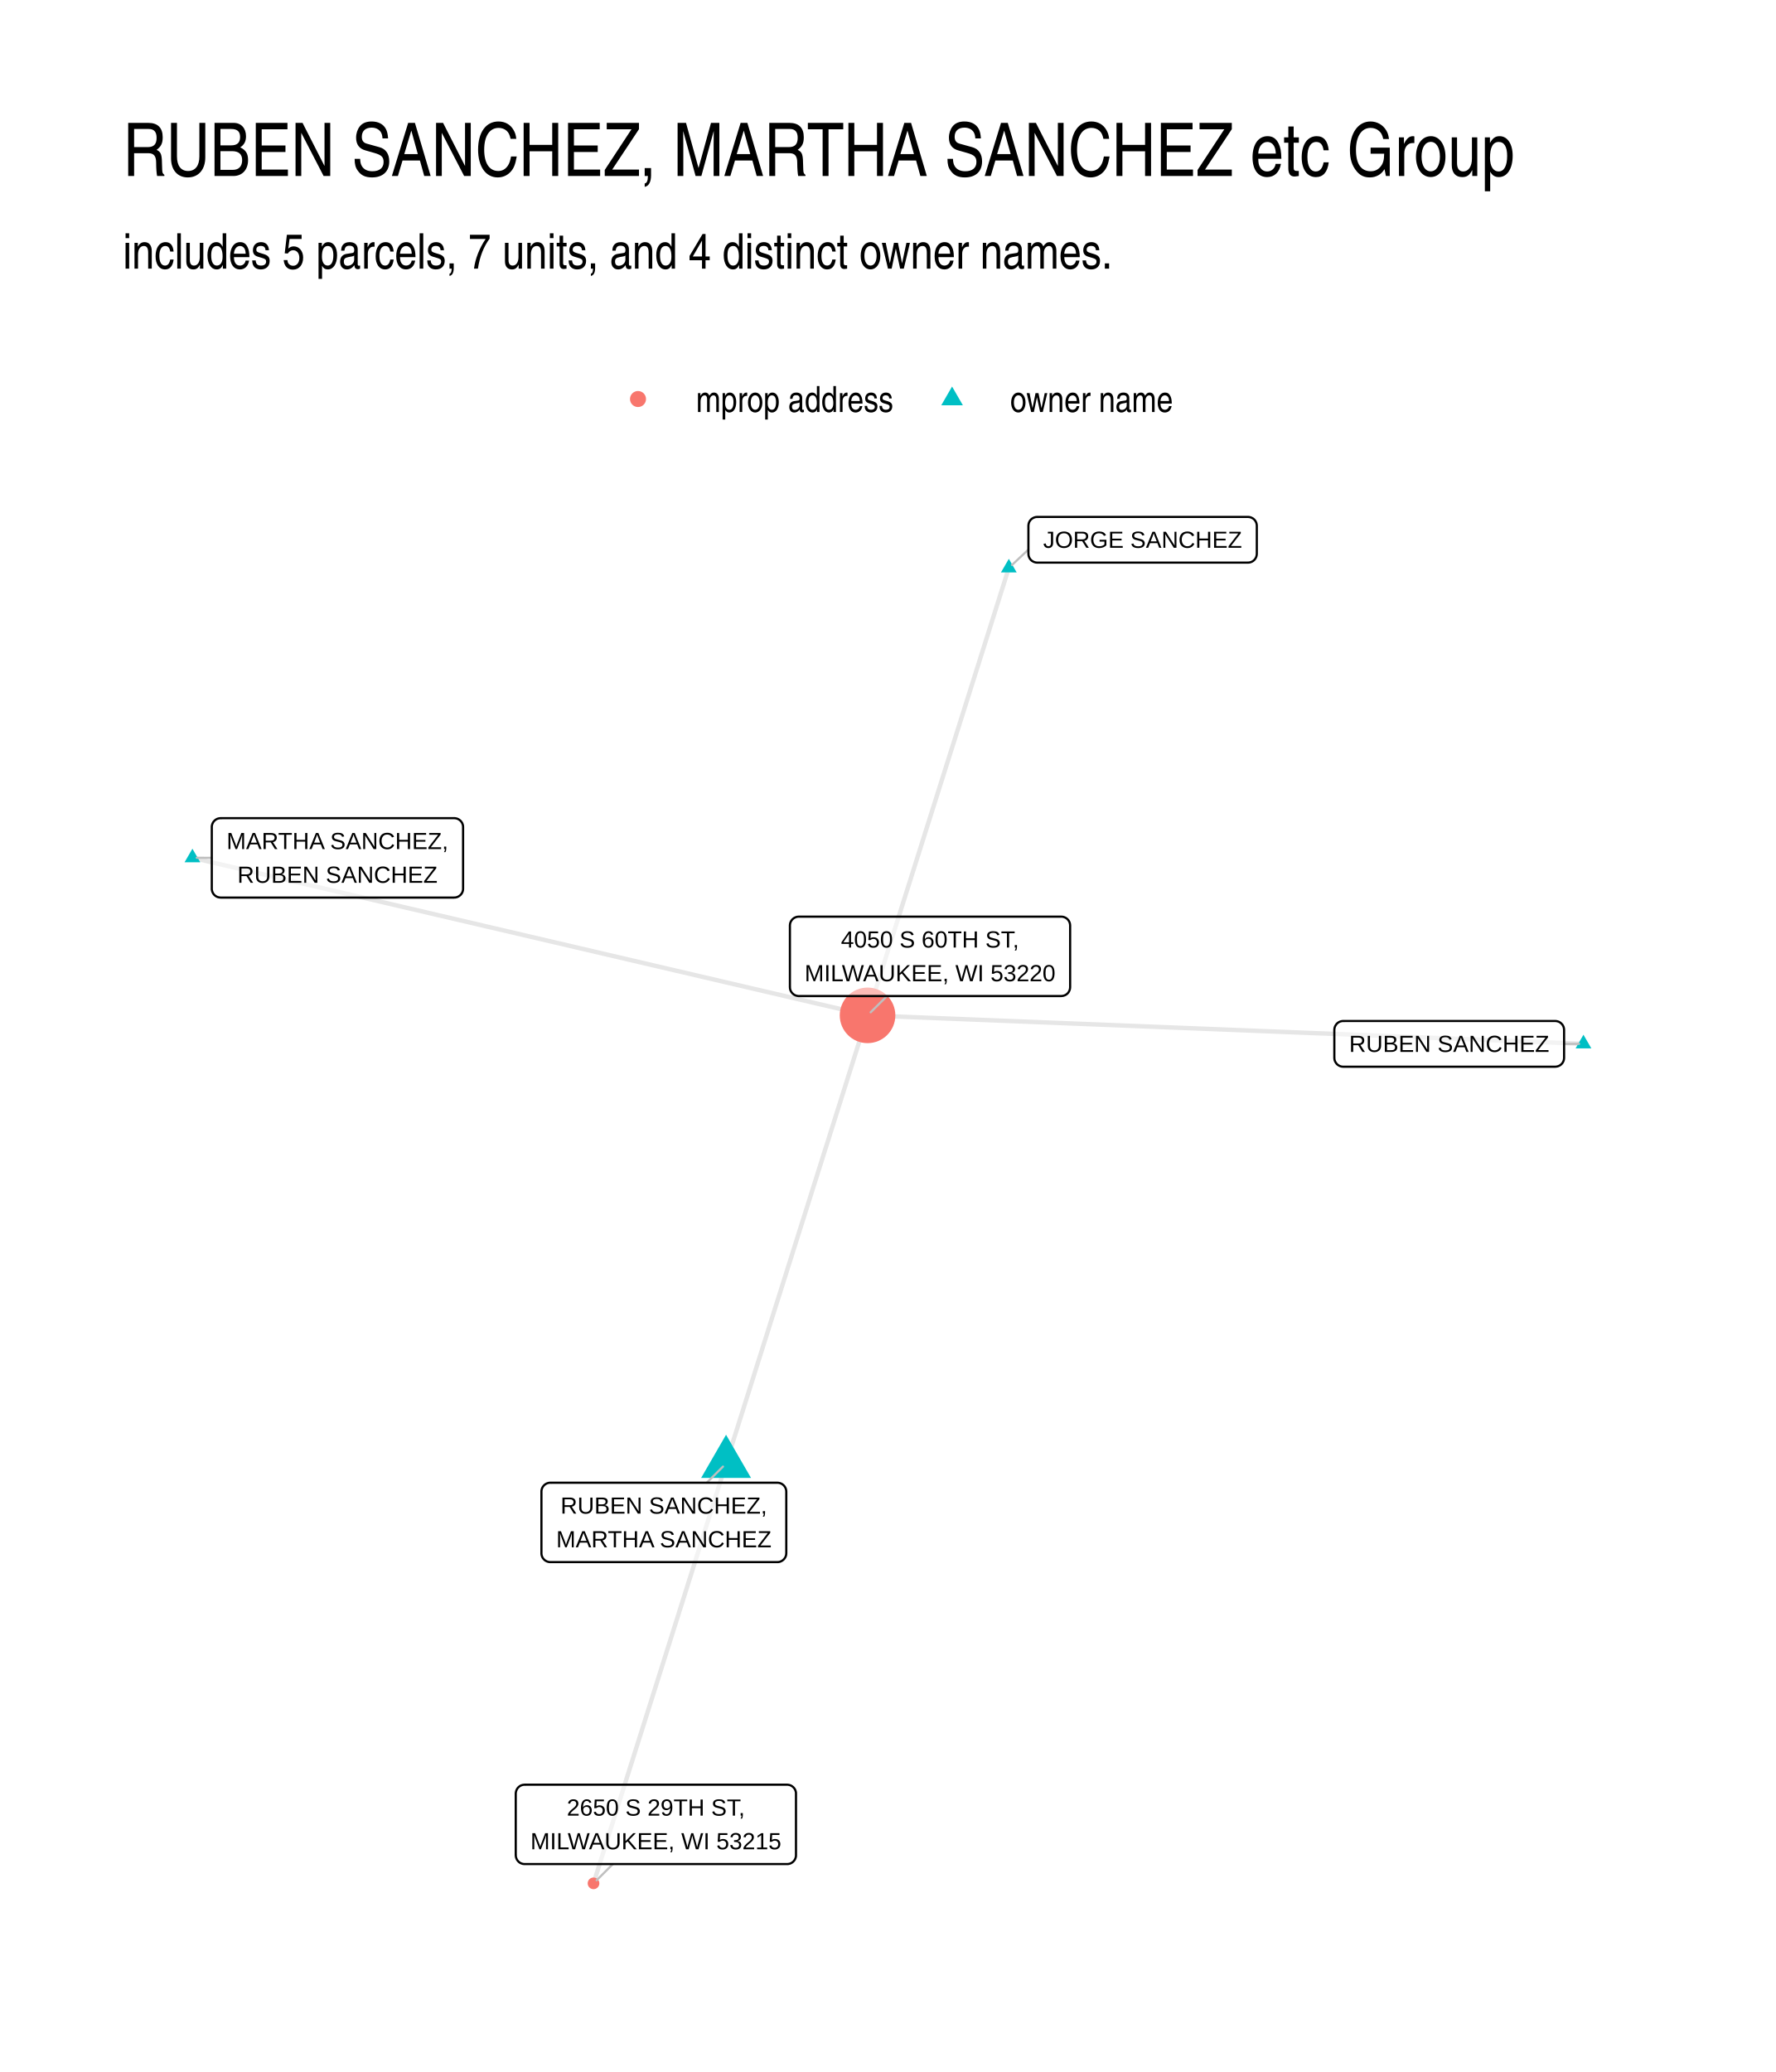
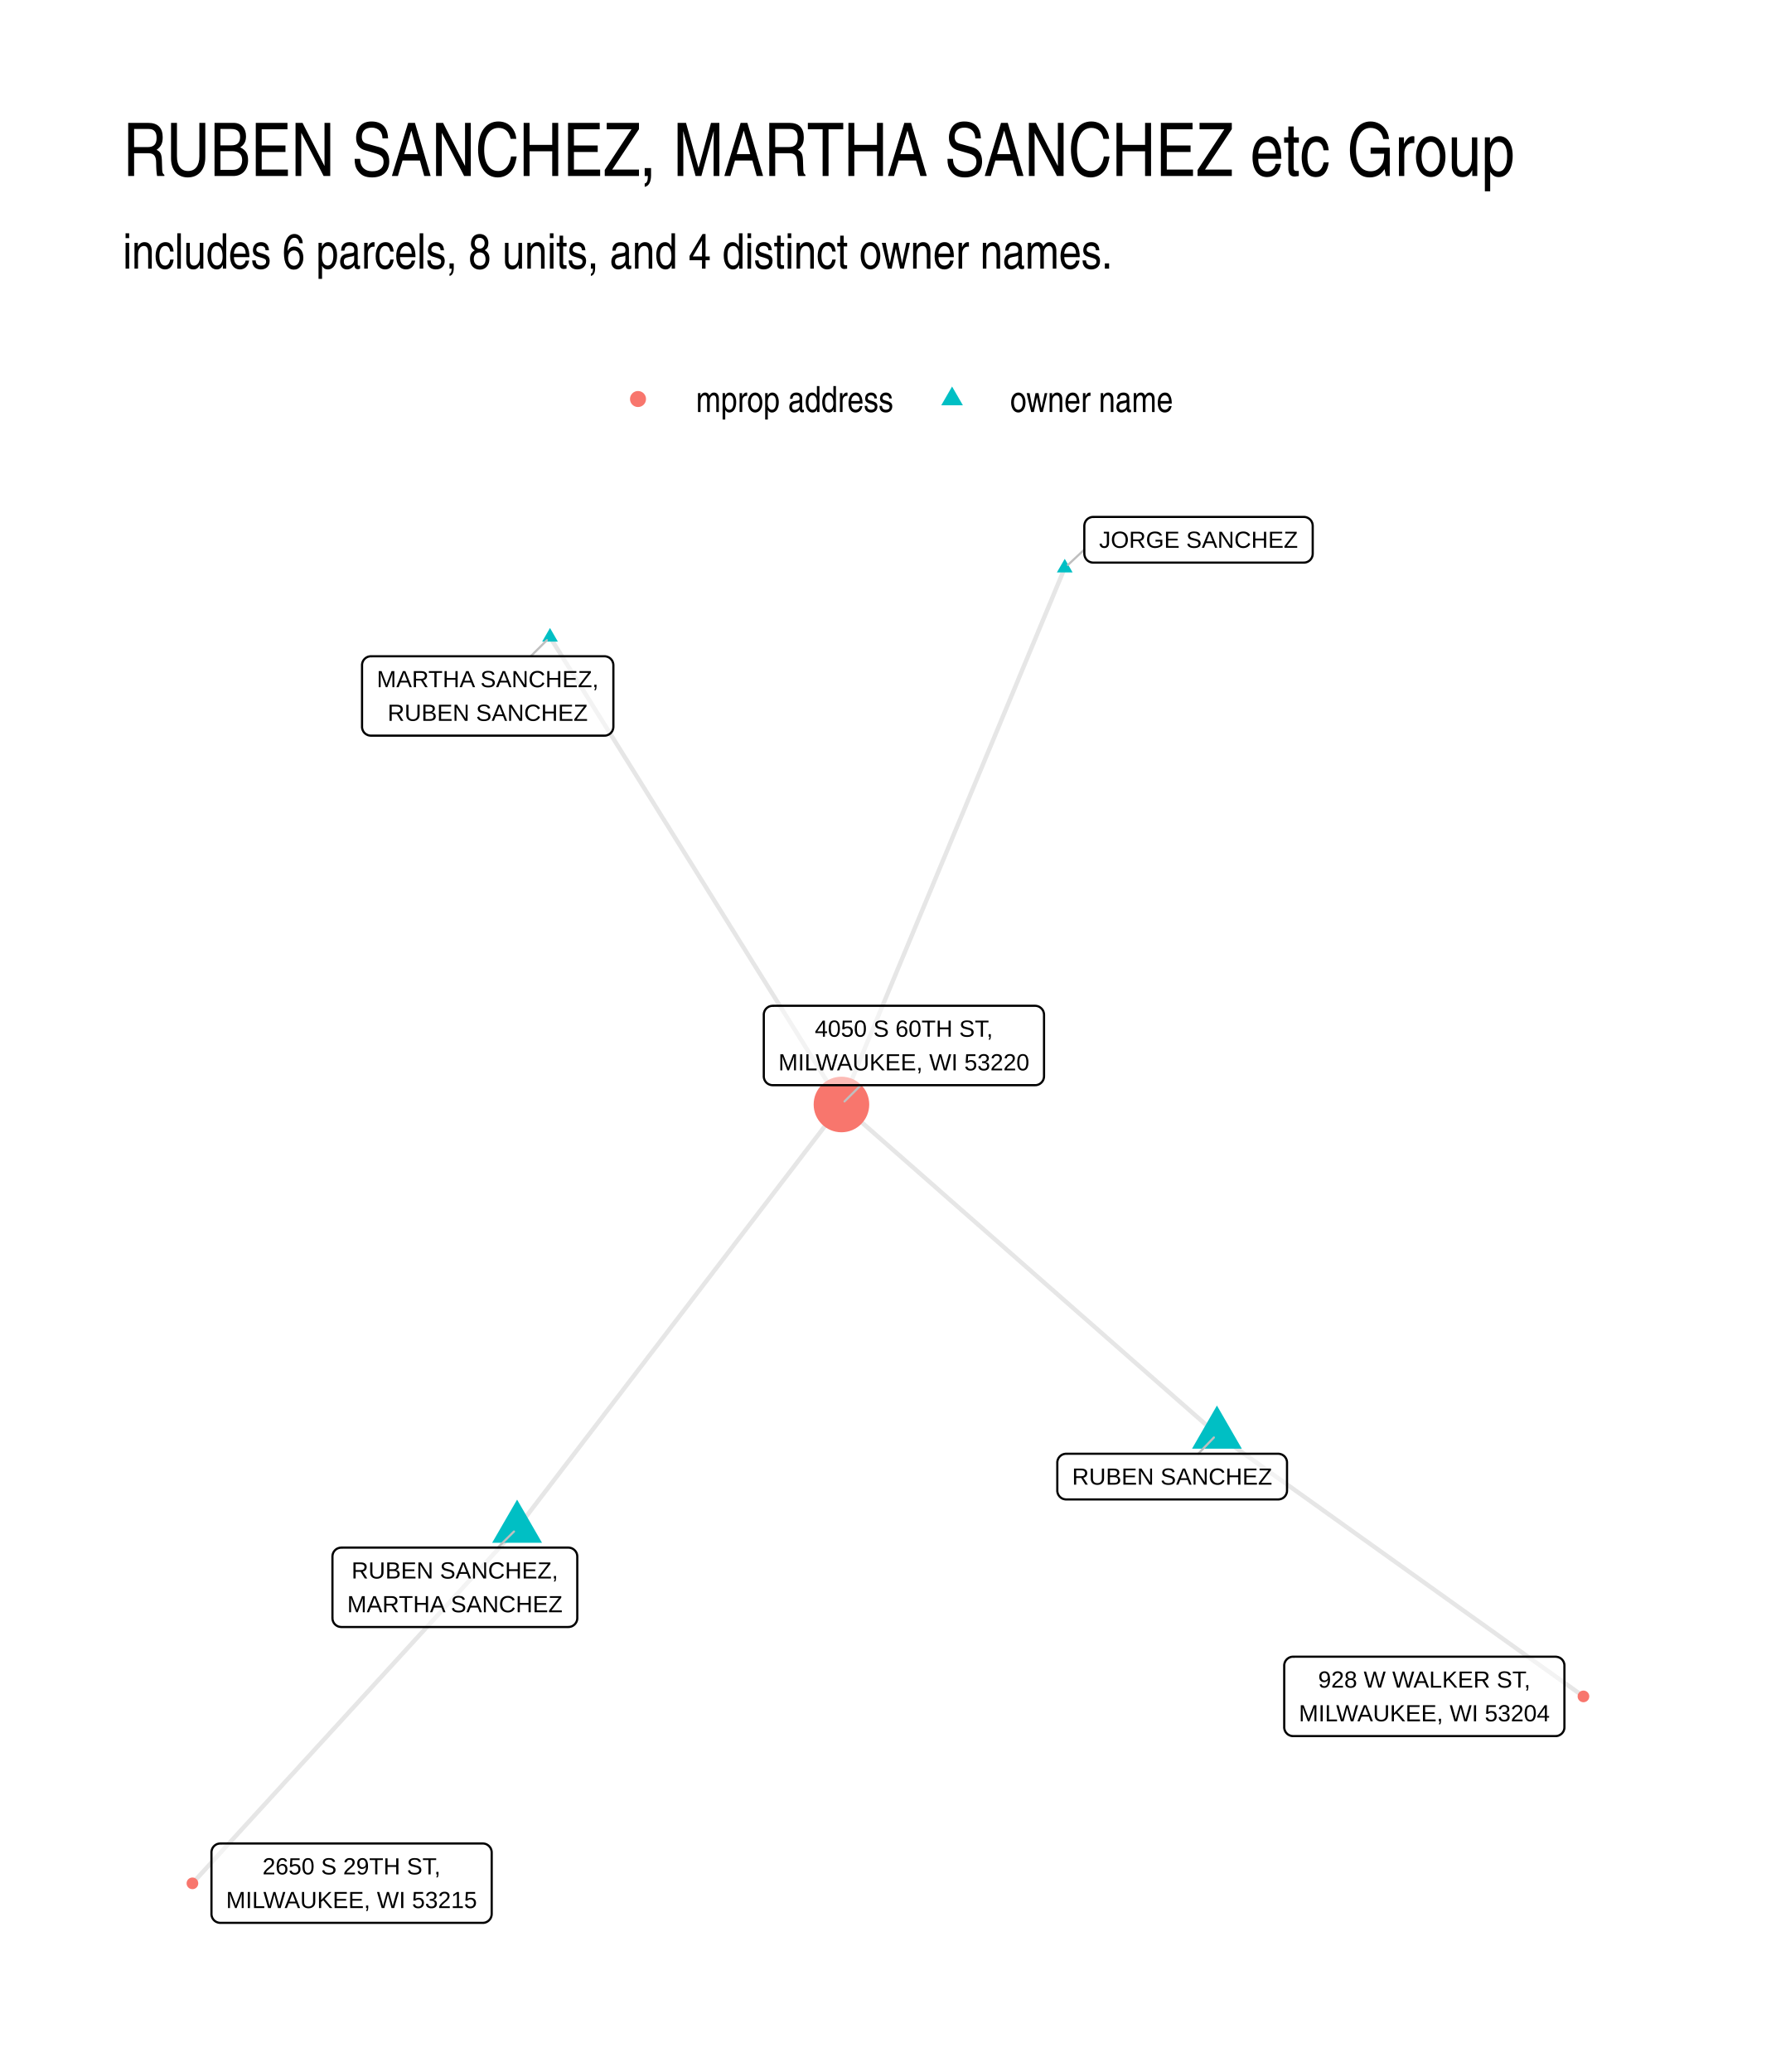
<svg xmlns="http://www.w3.org/2000/svg" width="576" height="672" viewBox="0 0 432 504">
  <g class="svglite">
    <defs>
      <style>.svglite line,.svglite polyline,.svglite polygon,.svglite path,.svglite circle{fill:none;stroke:#000000;stroke-linecap:round;stroke-linejoin:round;stroke-miterlimit:10.00}.svglite text{white-space:pre}.svglite g.glyphgroup path{fill:inherit;stroke:none}</style>
    </defs>
    <rect width="100%" height="100%" style="stroke-linecap:round;stroke-linejoin:round;stroke-miterlimit:10.00;stroke:none;fill:#FFFFFF" />
    <defs>
      <clipPath id="cpMC4wMHw0MzIuMDB8MC4wMHw1MDQuMDA=">
        <path d="M0 0h432v504H0z" />
      </clipPath>
    </defs>
    <g clip-path="url(#cpMC4wMHw0MzIuMDB8MC4wMHw1MDQuMDA=)">
      <path d="M0 0h432v504H0z" style="stroke-width:1.07;stroke:none;fill:#FFFFFF" />
    </g>
    <defs>
      <clipPath id="cpMjkuODl8NDAyLjExfDEyMi4xNHw0NzQuMTE=">
        <path d="M29.89 122.14h372.22v351.97H29.89z" />
      </clipPath>
    </defs>
    <g clip-path="url(#cpMjkuODl8NDAyLjExfDEyMi4xNHw0NzQuMTE=)">
-       <path d="m385.19 253.9-1.76-.07-1.76-.07-1.75-.07-1.76-.07-1.76-.07-1.76-.07-1.76-.07-1.76-.07-1.76-.07-1.76-.07-1.76-.07-1.76-.07-1.76-.07-1.75-.07-1.76-.07-1.76-.07-1.76-.07-1.76-.07-1.76-.07-1.76-.07-1.76-.07-1.76-.07-1.76-.07-1.76-.07-1.75-.07-1.76-.07-1.76-.07-1.76-.07-1.76-.07-1.76-.07-1.76-.07-1.76-.07-1.76-.07-1.76-.07-1.76-.07-1.75-.07-1.76-.06-1.76-.07-1.76-.07-1.76-.07-1.76-.07-1.76-.07-1.76-.07-1.76-.07-1.76-.07-1.76-.07-1.75-.07-1.76-.07-1.76-.07-1.76-.07-1.76-.07-1.76-.07-1.76-.07-1.76-.07-1.76-.07-1.76-.07-1.76-.07-1.75-.07-1.76-.07-1.76-.07-1.76-.07-1.76-.07-1.76-.07-1.76-.07-1.76-.07-1.76-.07-1.76-.07-1.76-.07-1.75-.07-1.76-.07-1.76-.07-1.76-.07-1.76-.07-1.76-.07-1.76-.07-1.76-.07-1.76-.07-1.76-.07-1.76-.07-1.76-.07-1.75-.07-1.76-.07-1.76-.07-1.76-.07-1.76-.07-1.76-.07-1.76-.07-1.76-.07-1.76-.07-1.76-.07-1.76-.07-1.75-.07-1.76-.07-1.76-.07-1.76-.07-1.76-.07-1.76-.07-1.76-.07-1.76-.07m34.37-108.84-.35 1.1-.35 1.09-.34 1.1-.35 1.1-.35 1.1-.35 1.1-.34 1.1-.35 1.1-.35 1.1-.34 1.1-.35 1.1-.35 1.1-.35 1.1-.34 1.1-.35 1.1-.35 1.1-.34 1.1-.35 1.1-.35 1.09-.35 1.1-.34 1.1-.35 1.1-.35 1.1-.34 1.1-.35 1.1-.35 1.1-.35 1.1-.34 1.1-.35 1.1-.35 1.1-.34 1.1-.35 1.1-.35 1.1-.35 1.1-.34 1.1-.35 1.09-.35 1.1-.34 1.1-.35 1.1-.35 1.1-.35 1.1-.34 1.1-.35 1.1-.35 1.1-.34 1.1-.35 1.1-.35 1.1-.35 1.1-.34 1.1-.35 1.1-.35 1.1-.34 1.1-.35 1.09-.35 1.1-.34 1.1-.35 1.1-.35 1.1-.35 1.1-.34 1.1-.35 1.1-.35 1.1-.34 1.1-.35 1.1-.35 1.1-.35 1.1-.34 1.1-.35 1.1-.35 1.1-.34 1.1-.35 1.1-.35 1.09-.35 1.1-.34 1.1-.35 1.1-.35 1.1-.34 1.1-.35 1.1-.35 1.1-.35 1.1-.34 1.1-.35 1.1-.35 1.1-.34 1.1-.35 1.1-.35 1.1-.35 1.1-.34 1.1-.35 1.09-.35 1.1-.34 1.1-.35 1.1-.35 1.1-.35 1.1-.34 1.1-.35 1.1-.35 1.1-.34 1.1-.35 1.1-.35 1.1M46.81 208.65l1.66.38 1.66.39 1.65.39 1.66.39 1.66.38 1.66.39 1.66.39 1.66.38 1.66.39 1.66.39 1.66.39 1.65.38 1.66.39 1.66.39 1.66.38 1.66.39 1.66.39 1.66.39 1.66.38 1.66.39 1.65.39 1.66.38 1.66.39 1.66.39 1.66.39 1.66.38 1.66.39 1.66.39 1.66.39 1.66.38 1.65.39 1.66.39 1.66.38 1.66.39 1.66.39 1.66.39 1.66.38 1.66.39 1.66.39 1.65.38 1.66.39 1.66.39 1.66.39 1.66.38 1.66.39 1.66.39 1.66.38 1.66.39 1.66.39 1.65.39 1.66.38 1.66.39 1.66.39 1.66.38 1.66.39 1.66.39 1.66.39 1.66.38 1.65.39 1.66.39 1.66.39 1.66.38 1.66.39 1.66.39 1.66.38 1.66.39 1.66.39 1.65.39 1.66.38 1.66.39 1.66.39 1.66.38 1.66.39 1.66.39 1.66.39 1.66.38 1.66.39 1.65.39 1.66.38 1.66.39 1.66.39 1.66.39 1.66.38 1.66.39 1.66.39 1.66.38 1.65.39 1.66.39 1.66.39 1.66.38 1.66.39 1.66.39 1.66.38 1.66.39 1.66.39 1.66.39 1.65.38 1.66.39 1.66.39" style="stroke-width:1.07;stroke:#000000;stroke-opacity:0.10;stroke-linecap:butt" />
-       <path d="m176.62 355.99.35-1.1.35-1.1.35-1.1.34-1.1.35-1.11.35-1.1.35-1.1.35-1.1.34-1.1.35-1.1.35-1.1.35-1.1.34-1.1.35-1.11.35-1.1.35-1.1.34-1.1.35-1.1.35-1.1.35-1.1.34-1.1.35-1.11.35-1.1.35-1.1.35-1.1.34-1.1.35-1.1.35-1.1.35-1.1.34-1.1.35-1.11.35-1.1.35-1.1.34-1.1.35-1.1.35-1.1.35-1.1.35-1.1.34-1.1.35-1.11.35-1.1.35-1.1.34-1.1.35-1.1.35-1.1.35-1.1.34-1.1.35-1.1.35-1.11.35-1.1.34-1.1.35-1.1.35-1.1.35-1.1.35-1.1.34-1.1.35-1.1.35-1.11.35-1.1.34-1.1.35-1.1.35-1.1.35-1.1.34-1.1.35-1.1.35-1.1.35-1.11.34-1.1.35-1.1.35-1.1.35-1.1.35-1.1.34-1.1.35-1.1.35-1.1.35-1.11.34-1.1.35-1.1.35-1.1.35-1.1.34-1.1.35-1.1.35-1.1.35-1.11.34-1.1.35-1.1.35-1.1.35-1.1.35-1.1.34-1.1.35-1.1.35-1.1.35-1.11.34-1.1.35-1.1.35-1.1.35-1.1.34-1.1.35-1.1m-34.42 109.01-.32 1.03-.33 1.03-.32 1.03-.33 1.04-.32 1.03-.33 1.03-.33 1.03-.32 1.03-.33 1.03-.32 1.04-.33 1.03-.32 1.03-.33 1.03-.33 1.03-.32 1.03-.33 1.03-.32 1.04-.33 1.03-.32 1.03-.33 1.03-.33 1.03-.32 1.03-.33 1.04-.32 1.03-.33 1.03-.32 1.03-.33 1.03-.33 1.03-.32 1.03-.33 1.04-.32 1.03-.33 1.03-.32 1.03-.33 1.03-.33 1.03-.32 1.04-.33 1.03-.32 1.03-.33 1.03-.32 1.03-.33 1.03-.32 1.03-.33 1.04-.33 1.03-.32 1.03-.33 1.03-.32 1.03-.33 1.03-.32 1.04-.33 1.03-.33 1.03-.32 1.03-.33 1.03-.32 1.03-.33 1.03-.32 1.04-.33 1.03-.33 1.03-.32 1.03-.33 1.03-.32 1.03-.33 1.04-.32 1.03-.33 1.03-.33 1.03-.32 1.03-.33 1.03-.32 1.04-.33 1.03-.32 1.03-.33 1.03-.33 1.03-.32 1.03-.33 1.03-.32 1.04-.33 1.03-.32 1.03-.33 1.03-.33 1.03-.32 1.03-.33 1.04-.32 1.03-.33 1.03-.32 1.03-.33 1.03-.33 1.03-.32 1.03-.33 1.04-.32 1.03-.33 1.03-.32 1.03-.33 1.03-.33 1.03-.32 1.04-.33 1.03-.32 1.03-.33 1.03-.32 1.03-.33 1.03" style="stroke-width:1.07;stroke:#000000;stroke-opacity:0.10;stroke-linecap:butt" />
-       <path d="m385.19 251.69 1.92 3.32h-3.83zM245.41 135.93l1.91 3.31h-3.83zm-198.6 70.51 1.91 3.31h-3.83zm129.81 142.55 6.07 10.5h-12.13z" style="stroke-width:0.71;stroke:none;fill:#00BFC4" />
-       <circle cx="211.04" cy="246.98" r="6.76" style="stroke-width:0.71;stroke:none;fill:#F8766D" />
-       <circle cx="144.38" cy="458.11" r="1.42" style="stroke-width:0.71;stroke:none;fill:#F8766D" />
-       <path d="M380.48 253.91h3.65M250.17 133.68l-3.98 3.73M51.52 208.67l-3.65-.02m124.06 152.01 3.94-3.92m39.9-114.46-3.97 3.95m-62.71 207.19-3.95 3.94" style="stroke-width:0.53;stroke:#BFBFBF" />
-       <path d="M326.75 259.47h51.57-.09l.35-.02.34-.07.32-.12.31-.17.26-.22.24-.26.18-.3.14-.32.08-.33.03-.35h0v-6.8h0l-.03-.34-.08-.34-.14-.32-.18-.29-.24-.26-.26-.22-.31-.18-.32-.12-.34-.07-.26-.02h-51.57l.26.02-.35-.02-.34.05-.34.09-.31.15-.29.2-.25.24-.2.28-.17.31-.11.33-.05.34-.01.17v6.8l.01-.17v.34l.05.35.11.33.17.3.2.28.25.24.29.2.31.15.34.1.34.04z" style="stroke-width:0.53;fill:#FFFFFF;fill-opacity:0.50" />
-       <text x="352.53" y="255.87" lengthAdjust="spacingAndGlyphs" style="font-size:5.69px;font-family:&quot;Liberation Sans&quot;" text-anchor="middle" textLength="48.69">RUBEN SANCHEZ</text>
-       <path d="M252.33 136.85h51.24-.09l.35-.01.34-.07.33-.12.3-.18.27-.22.23-.26.18-.29.14-.32.08-.34.03-.35h0v-6.79h0l-.03-.35-.08-.34-.14-.32-.18-.29-.23-.26-.27-.22-.3-.17-.33-.13-.34-.07-.26-.01h-51.24l.26.01-.35-.01-.34.04-.34.1-.31.15-.29.19-.25.24-.21.28-.16.31-.11.33-.05.34-.01.18v6.79l.01-.17v.35l.05.34.11.33.16.31.21.28.25.24.29.19.31.15.34.1.34.04z" style="stroke-width:0.53;fill:#FFFFFF;fill-opacity:0.50" />
-       <text x="277.95" y="133.25" lengthAdjust="spacingAndGlyphs" style="font-size:5.69px;font-family:&quot;Liberation Sans&quot;" text-anchor="middle" textLength="48.36">JORGE SANCHEZ</text>
-       <path d="M53.68 218.33h56.81l-.08-.01.34-.01.35-.07.32-.12.3-.18.27-.22.23-.26.19-.29.13-.32.09-.34.02-.34h0v-15h0l-.02-.34-.09-.34-.13-.32-.19-.29-.23-.26-.27-.22-.3-.18-.32-.12-.35-.07-.26-.02H53.68l.26.02-.35-.01-.34.04-.34.09-.31.15-.29.2-.25.24-.21.28-.16.31-.11.33-.06.34v15.17-.18.35l.06.34.11.33.16.31.21.28.25.24.29.2.31.15.34.09.34.04z" style="stroke-width:0.53;fill:#FFFFFF;fill-opacity:0.50" />
-       <text x="82.09" y="206.53" lengthAdjust="spacingAndGlyphs" style="font-size:5.69px;font-family:&quot;Liberation Sans&quot;" text-anchor="middle" textLength="53.94">MARTHA SANCHEZ,</text>
-       <text x="82.09" y="214.73" lengthAdjust="spacingAndGlyphs" style="font-size:5.69px;font-family:&quot;Liberation Sans&quot;" text-anchor="middle" textLength="48.69">RUBEN SANCHEZ</text>
-       <path d="M133.87 379.97h55.24-.09l.35-.01.34-.07.32-.13.3-.17.27-.22.23-.26.19-.29.14-.32.08-.34.03-.35h0v-14.99h0l-.03-.35-.08-.33-.14-.32-.19-.3-.23-.26-.27-.22-.3-.17-.32-.12-.34-.07-.26-.02h-55.24l.26.02-.35-.02-.34.04-.34.1-.31.15-.29.2-.25.24-.21.28-.16.3-.11.33-.06.35v15.16-.17.35l.06.34.11.33.16.31.21.27.25.25.29.19.31.15.34.1.34.04z" style="stroke-width:0.53;fill:#FFFFFF;fill-opacity:0.50" />
-       <text x="161.49" y="368.18" lengthAdjust="spacingAndGlyphs" style="font-size:5.69px;font-family:&quot;Liberation Sans&quot;" text-anchor="middle" textLength="50.27">RUBEN SANCHEZ,</text>
-       <text x="161.49" y="376.37" lengthAdjust="spacingAndGlyphs" style="font-size:5.69px;font-family:&quot;Liberation Sans&quot;" text-anchor="middle" textLength="52.36">MARTHA SANCHEZ</text>
-       <path d="M194.31 242.28h63.85-.09l.35-.02.34-.07.33-.12.3-.17.27-.22.23-.26.18-.3.14-.32.08-.34.03-.34h0v-14.99h0l-.03-.35-.08-.34-.14-.32-.18-.29-.23-.26-.27-.22-.3-.17-.33-.13-.34-.07-.26-.01h-63.85l.26.01-.34-.01-.35.04-.33.1-.32.15-.28.19-.25.24-.21.28-.17.31-.11.33-.05.34-.01.18v14.99l.01-.18v.35l.05.34.11.33.17.31.21.28.25.24.28.2.32.15.33.09.35.05z" style="stroke-width:0.53;fill:#FFFFFF;fill-opacity:0.50" />
-       <text x="226.24" y="230.48" lengthAdjust="spacingAndGlyphs" style="font-size:5.69px;font-family:&quot;Liberation Sans&quot;" text-anchor="middle" textLength="43.27">4050 S 60TH ST,</text>
-       <text x="226.24" y="238.68" lengthAdjust="spacingAndGlyphs" style="font-size:5.69px;font-family:&quot;Liberation Sans&quot;" text-anchor="middle" textLength="60.97">MILWAUKEE, WI 53220</text>
-       <path d="M127.62 453.42h63.85-.08l.34-.01.34-.07.33-.12.3-.18.27-.22.23-.26.19-.29.13-.32.09-.34.02-.35h0v-14.99h0l-.02-.34-.09-.34-.13-.32-.19-.29-.23-.26-.27-.22-.3-.18-.33-.12-.34-.07-.26-.02h-63.85l.26.02-.34-.01-.35.04-.33.09-.32.15-.28.2-.25.24-.21.28-.16.31-.11.33-.06.34-.01.17v14.99l.01-.17v.35l.06.34.11.33.16.31.21.28.25.24.28.2.32.14.33.1.35.04z" style="stroke-width:0.53;fill:#FFFFFF;fill-opacity:0.50" />
-       <text x="159.55" y="441.63" lengthAdjust="spacingAndGlyphs" style="font-size:5.69px;font-family:&quot;Liberation Sans&quot;" text-anchor="middle" textLength="43.27">2650 S 29TH ST,</text>
-       <text x="159.55" y="449.82" lengthAdjust="spacingAndGlyphs" style="font-size:5.69px;font-family:&quot;Liberation Sans&quot;" text-anchor="middle" textLength="60.97">MILWAUKEE, WI 53215</text>
+       <path d="m296.03 348.89-.92-.81-.93-.81-.92-.81-.92-.81-.92-.81-.93-.81-.92-.81-.92-.81-.92-.81-.93-.81-.92-.81-.92-.81-.92-.81-.93-.81-.92-.81-.92-.81-.92-.81-.93-.81-.92-.81-.92-.81-.93-.81-.92-.81-.92-.81-.92-.81-.93-.82-.92-.81-.92-.81-.92-.81-.93-.81-.92-.81-.92-.81-.92-.81-.93-.81-.92-.81-.92-.81-.93-.81-.92-.81-.92-.81-.92-.81-.93-.81-.92-.81-.92-.81-.92-.81-.93-.81-.92-.81-.92-.81-.92-.81-.93-.81-.92-.82-.92-.81-.93-.81-.92-.81-.92-.81-.92-.81-.93-.81-.92-.81-.92-.81-.92-.81-.93-.81-.92-.81-.92-.81-.92-.81-.93-.81-.92-.81-.92-.81-.93-.81-.92-.81-.92-.81-.92-.81-.93-.81-.92-.81-.92-.81-.92-.81-.93-.82-.92-.81-.92-.81-.92-.81-.93-.81-.92-.81-.92-.81-.93-.81-.92-.81-.92-.81-.92-.81-.93-.81-.92-.81-.92-.81-.92-.81-.93-.81-.92-.81-.92-.81-.92-.81-.93-.81-.92-.81-.92-.81-.93-.81-.92-.81-.92-.81-.92-.82m91.34 80.23.9.65.9.64.9.65.9.64.9.64.9.65.9.64.91.65.9.64.9.64.9.65.9.64.9.65.9.64.9.64.9.65.9.64.9.64.9.65.9.64.9.65.9.64.9.64.91.65.9.64.9.65.9.64.9.64.9.65.9.64.9.64.9.65.9.64.9.65.9.64.9.64.9.65.9.64.9.65.91.64.9.64.9.65.9.64.9.65.9.64.9.64.9.65.9.64.9.64.9.65.9.64.9.65.9.64.9.64.91.65.9.64.9.65.9.64.9.64.9.65.9.64.9.64.9.65.9.64.9.65.9.64.9.64.9.65.9.64.9.65.91.64.9.64.9.65.9.64.9.64.9.65.9.64.9.65.9.64.9.64.9.65.9.64.9.65.9.64.9.64.9.65.91.64.9.65.9.64.9.64.9.65.9.64.9.64.9.65.9.64.9.65.9.64.9.64.9.65m-126.18-274.5-.55 1.31-.55 1.32-.55 1.32-.55 1.32-.55 1.32-.54 1.32-.55 1.32-.55 1.31-.55 1.32-.55 1.32-.55 1.32-.55 1.32-.54 1.32-.55 1.31-.55 1.32-.55 1.32-.55 1.32-.55 1.32-.55 1.32-.55 1.32-.54 1.31-.55 1.32-.55 1.32-.55 1.32-.55 1.32-.55 1.32-.55 1.31-.55 1.32-.54 1.32-.55 1.32-.55 1.32-.55 1.32-.55 1.32-.55 1.31-.55 1.32-.54 1.32-.55 1.32-.55 1.32-.55 1.32-.55 1.31-.55 1.32-.55 1.32-.55 1.32-.54 1.32-.55 1.32-.55 1.32-.55 1.31-.55 1.32-.55 1.32-.55 1.32-.55 1.32-.54 1.32-.55 1.32-.55 1.31-.55 1.32-.55 1.32-.55 1.32-.55 1.32-.54 1.32-.55 1.31-.55 1.32-.55 1.32-.55 1.32-.55 1.32-.55 1.32-.55 1.32-.54 1.31-.55 1.32-.55 1.32-.55 1.32-.55 1.32-.55 1.32-.55 1.31-.55 1.32-.54 1.32-.55 1.32-.55 1.32-.55 1.32-.55 1.32-.55 1.31-.55 1.32-.55 1.32-.54 1.32-.55 1.32-.55 1.32-.55 1.31-.55 1.32-.55 1.32-.55 1.32-.54 1.32-.55 1.32-.55 1.32-.55 1.31-.55 1.32-.55 1.32-.55 1.32-.55 1.32-.54 1.32-.55 1.31" style="stroke-width:1.07;stroke:#000000;stroke-opacity:0.10;stroke-linecap:butt" />
+       <path d="m133.79 154.96.72 1.15.71 1.15.72 1.15.72 1.15.71 1.15.72 1.14.71 1.15.72 1.15.72 1.15.71 1.15.72 1.15.72 1.15.71 1.14.72 1.15.71 1.15.72 1.15.72 1.15.71 1.15.72 1.15.71 1.14.72 1.15.72 1.15.71 1.15.72 1.15.71 1.15.72 1.14.72 1.15.71 1.15.72 1.15.72 1.15.71 1.15.72 1.15.71 1.14.72 1.15.72 1.15.71 1.15.72 1.15.71 1.15.72 1.15.72 1.14.71 1.15.72 1.15.71 1.15.72 1.15.72 1.15.71 1.14.72 1.15.72 1.15.71 1.15.72 1.15.71 1.15.72 1.15.72 1.14.71 1.15.72 1.15.71 1.15.72 1.15.72 1.15.71 1.14.72 1.15.71 1.15.72 1.15.72 1.15.71 1.15.72 1.15.72 1.14.71 1.15.72 1.15.71 1.15.72 1.15.72 1.15.71 1.15.72 1.14.71 1.15.72 1.15.72 1.15.71 1.15.72 1.15.71 1.14.72 1.15.72 1.15.71 1.15.72 1.15.72 1.15.71 1.15.72 1.14.71 1.15.72 1.15.72 1.15.71 1.15.72 1.15.71 1.15.72 1.14.72 1.15.71 1.15.72 1.15.71 1.15.72 1.15.72 1.14" style="stroke-width:1.07;stroke:#000000;stroke-opacity:0.10;stroke-linecap:butt" />
+       <path d="m125.79 371.77.79-1.04.8-1.04.8-1.04.79-1.04.8-1.04.8-1.05.79-1.04.8-1.04.8-1.04.79-1.04.8-1.04.8-1.04.8-1.05.79-1.04.8-1.04.8-1.04.79-1.04.8-1.04.8-1.04.79-1.05.8-1.04.8-1.04.8-1.04.79-1.04.8-1.04.8-1.05.79-1.04.8-1.04.8-1.04.79-1.04.8-1.04.8-1.04.8-1.05.79-1.04.8-1.04.8-1.04.79-1.04.8-1.04.8-1.04.79-1.05.8-1.04.8-1.04.8-1.04.79-1.04.8-1.04.8-1.05.79-1.04.8-1.04.8-1.04.79-1.04.8-1.04.8-1.04.8-1.05.79-1.04.8-1.04.8-1.04.79-1.04.8-1.04.8-1.04.79-1.05.8-1.04.8-1.04.8-1.04.79-1.04.8-1.04.8-1.05.79-1.04.8-1.04.8-1.04.79-1.04.8-1.04.8-1.04.8-1.05.79-1.04.8-1.04.8-1.04.79-1.04.8-1.04.8-1.05.79-1.04.8-1.04.8-1.04.8-1.04.79-1.04.8-1.04.8-1.05.79-1.04.8-1.04.8-1.04.79-1.04.8-1.04.8-1.04.8-1.05.79-1.04.8-1.04.8-1.04.79-1.04.8-1.04.8-1.05m-78.9 103.11-.8.88-.8.87-.8.87-.8.87-.79.87-.8.88-.8.87-.8.87-.79.87-.8.88-.8.87-.8.87-.8.87-.79.87-.8.88-.8.87-.8.87-.79.87-.8.87-.8.88-.8.87-.8.87-.79.87-.8.87-.8.88-.8.87-.79.87-.8.87-.8.88-.8.87-.8.87-.79.87-.8.87-.8.88-.8.87-.79.87-.8.87-.8.87-.8.88-.8.87-.79.87-.8.87-.8.87-.8.88-.79.87-.8.87-.8.87-.8.88-.79.87-.8.87-.8.87-.8.87-.8.88-.79.87-.8.87-.8.87-.8.87-.79.88-.8.87-.8.87-.8.87-.8.88-.79.87-.8.87-.8.87-.8.87-.79.88-.8.87-.8.87-.8.87-.8.87-.79.88-.8.87-.8.87-.8.87-.79.87-.8.88-.8.87-.8.87-.8.87-.79.88-.8.87-.8.87-.8.87-.79.87-.8.88-.8.87-.8.87-.8.87-.79.87-.8.88-.8.87-.8.87-.79.87-.8.87-.8.88-.8.87-.8.87-.79.87" style="stroke-width:1.07;stroke:#000000;stroke-opacity:0.10;stroke-linecap:butt" />
+       <path d="m296.03 341.89 6.06 10.5h-12.12zm-37.02-205.96 1.91 3.31h-3.83zm-125.22 16.82 1.92 3.32h-3.83zm-8 212.02 6.06 10.5h-12.13z" style="stroke-width:0.71;stroke:none;fill:#00BFC4" />
+       <circle cx="204.69" cy="268.66" r="6.76" style="stroke-width:0.71;stroke:none;fill:#F8766D" />
+       <circle cx="385.19" cy="412.64" r="1.42" style="stroke-width:0.71;stroke:none;fill:#F8766D" />
+       <circle cx="46.81" cy="458.11" r="1.42" style="stroke-width:0.71;stroke:none;fill:#F8766D" />
+       <path d="m291.5 353.61 3.79-3.95m-31.52-215.98-3.98 3.73M129.1 159.63l3.94-3.91m-11.95 220.72 3.94-3.91m84.38-108.57-3.97 3.95" style="stroke-width:0.53;stroke:#BFBFBF" />
+       <path d="M259.36 364.73h51.56-.08l.35-.02.34-.07.32-.12.3-.17.27-.22.23-.26.19-.3.13-.32.09-.33.02-.35h0v-6.8h0l-.02-.34-.09-.34-.13-.32-.19-.3-.23-.26-.27-.22-.3-.17-.32-.12-.34-.07-.27-.02h-51.56l.26.02-.35-.02-.34.05-.34.09-.31.15-.29.2-.25.24-.21.28-.16.31-.11.32-.06.35v6.97-.18.35l.06.35.11.33.16.3.21.28.25.24.29.2.31.15.34.09.34.05z" style="stroke-width:0.53;fill:#FFFFFF;fill-opacity:0.50" />
+       <text x="285.14" y="361.13" lengthAdjust="spacingAndGlyphs" style="font-size:5.69px;font-family:&quot;Liberation Sans&quot;" text-anchor="middle" textLength="48.69">RUBEN SANCHEZ</text>
+       <path d="M265.93 136.85h51.24-.09l.35-.01.34-.07.33-.12.3-.18.27-.22.23-.26.18-.29.14-.32.08-.34.03-.35h0v-6.79h0l-.03-.35-.08-.34-.14-.32-.18-.29-.23-.26-.27-.22-.3-.17-.33-.13-.34-.07-.26-.01h-51.24l.26.01-.34-.01-.35.04-.33.1-.32.15-.28.19-.25.24-.21.28-.16.31-.11.33-.06.34-.01.18v6.79l.01-.17v.35l.06.34.11.33.16.31.21.28.25.24.28.19.32.15.33.1.35.04z" style="stroke-width:0.53;fill:#FFFFFF;fill-opacity:0.50" />
+       <text x="291.55" y="133.25" lengthAdjust="spacingAndGlyphs" style="font-size:5.69px;font-family:&quot;Liberation Sans&quot;" text-anchor="middle" textLength="48.36">JORGE SANCHEZ</text>
+       <path d="M90.23 178.94h56.82-.09l.35-.01.34-.07.32-.13.3-.17.27-.22.23-.26.19-.29.13-.32.09-.34.03-.35h0v-14.99h0l-.03-.35-.09-.33-.13-.32-.19-.3-.23-.26-.27-.22-.3-.17-.32-.12-.34-.07-.26-.02H90.23l.26.02-.35-.02-.34.05-.34.09-.31.15-.29.2-.25.24-.21.28-.16.3-.11.33-.06.35v15.16-.17.35l.06.34.11.33.16.31.21.28.25.24.29.19.31.15.34.1.34.04z" style="stroke-width:0.53;fill:#FFFFFF;fill-opacity:0.50" />
+       <text x="118.64" y="167.15" lengthAdjust="spacingAndGlyphs" style="font-size:5.69px;font-family:&quot;Liberation Sans&quot;" text-anchor="middle" textLength="53.94">MARTHA SANCHEZ,</text>
+       <text x="118.64" y="175.34" lengthAdjust="spacingAndGlyphs" style="font-size:5.69px;font-family:&quot;Liberation Sans&quot;" text-anchor="middle" textLength="48.69">RUBEN SANCHEZ</text>
+       <path d="M83.03 395.76h55.24l-.09-.01.35-.01.34-.07.32-.12.3-.18.27-.22.23-.26.19-.29.14-.32.08-.34.03-.34h0v-15h0l-.03-.34-.08-.34-.14-.32-.19-.29-.23-.26-.27-.22-.3-.18-.32-.12-.34-.07-.26-.02H83.03l.26.02-.35-.01-.34.04-.34.1-.31.14-.29.2-.25.24-.21.28-.16.31-.11.33-.05.34-.01.17v15l.01-.18v.35l.05.34.11.33.16.31.21.28.25.24.29.2.31.15.34.09.34.04z" style="stroke-width:0.53;fill:#FFFFFF;fill-opacity:0.50" />
+       <text x="110.65" y="383.96" lengthAdjust="spacingAndGlyphs" style="font-size:5.69px;font-family:&quot;Liberation Sans&quot;" text-anchor="middle" textLength="50.27">RUBEN SANCHEZ,</text>
+       <text x="110.65" y="392.16" lengthAdjust="spacingAndGlyphs" style="font-size:5.69px;font-family:&quot;Liberation Sans&quot;" text-anchor="middle" textLength="52.36">MARTHA SANCHEZ</text>
+       <path d="M187.96 263.96h63.85-.09l.35-.01.34-.07.32-.12.3-.18.27-.22.23-.26.19-.29.13-.32.09-.34.03-.35h0v-14.99h0l-.03-.34-.09-.34-.13-.32-.19-.29-.23-.26-.27-.22-.3-.18-.32-.12-.34-.07-.26-.02h-63.85l.26.02-.35-.01-.35.04-.33.09-.31.15-.29.2-.25.24-.21.28-.16.31-.11.33-.06.34v15.16-.17.35l.06.34.11.33.16.31.21.28.25.24.29.2.31.14.33.1.35.04z" style="stroke-width:0.53;fill:#FFFFFF;fill-opacity:0.50" />
+       <text x="219.88" y="252.17" lengthAdjust="spacingAndGlyphs" style="font-size:5.69px;font-family:&quot;Liberation Sans&quot;" text-anchor="middle" textLength="43.27">4050 S 60TH ST,</text>
+       <text x="219.88" y="260.36" lengthAdjust="spacingAndGlyphs" style="font-size:5.69px;font-family:&quot;Liberation Sans&quot;" text-anchor="middle" textLength="60.97">MILWAUKEE, WI 53220</text>
+       <path d="M314.56 422.29h63.84-.08l.34-.01.35-.07.32-.13.3-.17.27-.22.23-.26.19-.29.13-.32.09-.34.02-.35h0v-14.99h0l-.02-.35-.09-.33-.13-.32-.19-.3-.23-.26-.27-.22-.3-.17-.32-.12-.35-.07-.26-.02h-63.84l.26.02-.35-.02-.35.04-.33.1-.31.15-.29.2-.25.24-.21.28-.16.3-.11.33-.06.35v15.16-.17.35l.06.34.11.33.16.31.21.27.25.25.29.19.31.15.33.1.35.04z" style="stroke-width:0.53;fill:#FFFFFF;fill-opacity:0.50" />
+       <text x="346.48" y="410.5" lengthAdjust="spacingAndGlyphs" style="font-size:5.69px;font-family:&quot;Liberation Sans&quot;" text-anchor="middle" textLength="51.61">928 W WALKER ST,</text>
+       <text x="346.48" y="418.69" lengthAdjust="spacingAndGlyphs" style="font-size:5.69px;font-family:&quot;Liberation Sans&quot;" text-anchor="middle" textLength="60.97">MILWAUKEE, WI 53204</text>
+       <path d="M53.6 467.72h63.85-.09l.35-.01.34-.07.32-.12.3-.18.27-.22.23-.26.19-.29.13-.32.09-.34.03-.35h0v-14.99h0l-.03-.34-.09-.34-.13-.32-.19-.29-.23-.26-.27-.22-.3-.18-.32-.12-.34-.07-.26-.02H53.6l.26.02-.35-.01-.34.04-.34.09-.31.15-.29.2-.25.24-.21.28-.16.31-.11.33-.06.34v15.16-.17.35l.06.34.11.33.16.31.21.28.25.24.29.2.31.14.34.1.34.04z" style="stroke-width:0.53;fill:#FFFFFF;fill-opacity:0.50" />
+       <text x="85.52" y="455.93" lengthAdjust="spacingAndGlyphs" style="font-size:5.69px;font-family:&quot;Liberation Sans&quot;" text-anchor="middle" textLength="43.27">2650 S 29TH ST,</text>
+       <text x="85.52" y="464.12" lengthAdjust="spacingAndGlyphs" style="font-size:5.69px;font-family:&quot;Liberation Sans&quot;" text-anchor="middle" textLength="60.97">MILWAUKEE, WI 53215</text>
    </g>
    <g clip-path="url(#cpMC4wMHw0MzIuMDB8MC4wMHw1MDQuMDA=)">
      <circle cx="155.2" cy="97.06" r="1.95" style="stroke-width:0.71;stroke:none;fill:#F8766D" />
      <path d="m231.6 94.02 2.63 4.56h-5.26z" style="stroke-width:0.71;stroke:none;fill:#00BFC4" />
      <text x="169.32" y="100.22" lengthAdjust="spacingAndGlyphs" style="font-size:8.80px;font-weight:0;font-family:&quot;Nimbus Sans Narrow&quot;" textLength="48.16">mprop address</text>
      <text x="245.72" y="100.22" lengthAdjust="spacingAndGlyphs" style="font-size:8.80px;font-weight:0;font-family:&quot;Nimbus Sans Narrow&quot;" textLength="39.72">owner name</text>
-       <text x="29.89" y="65.35" lengthAdjust="spacingAndGlyphs" style="font-size:12.00px;font-weight:0;font-family:&quot;Nimbus Sans Narrow&quot;" textLength="241.17">includes 5 parcels, 7 units, and 4 distinct owner names.</text>
+       <text x="29.89" y="65.35" lengthAdjust="spacingAndGlyphs" style="font-size:12.00px;font-weight:0;font-family:&quot;Nimbus Sans Narrow&quot;" textLength="241.17">includes 6 parcels, 8 units, and 4 distinct owner names.</text>
      <text x="29.89" y="42.81" lengthAdjust="spacingAndGlyphs" style="font-size:18.00px;font-weight:0;font-family:&quot;Nimbus Sans Narrow&quot;" textLength="349.3">RUBEN SANCHEZ, MARTHA SANCHEZ etc Group</text>
    </g>
  </g>
</svg>
